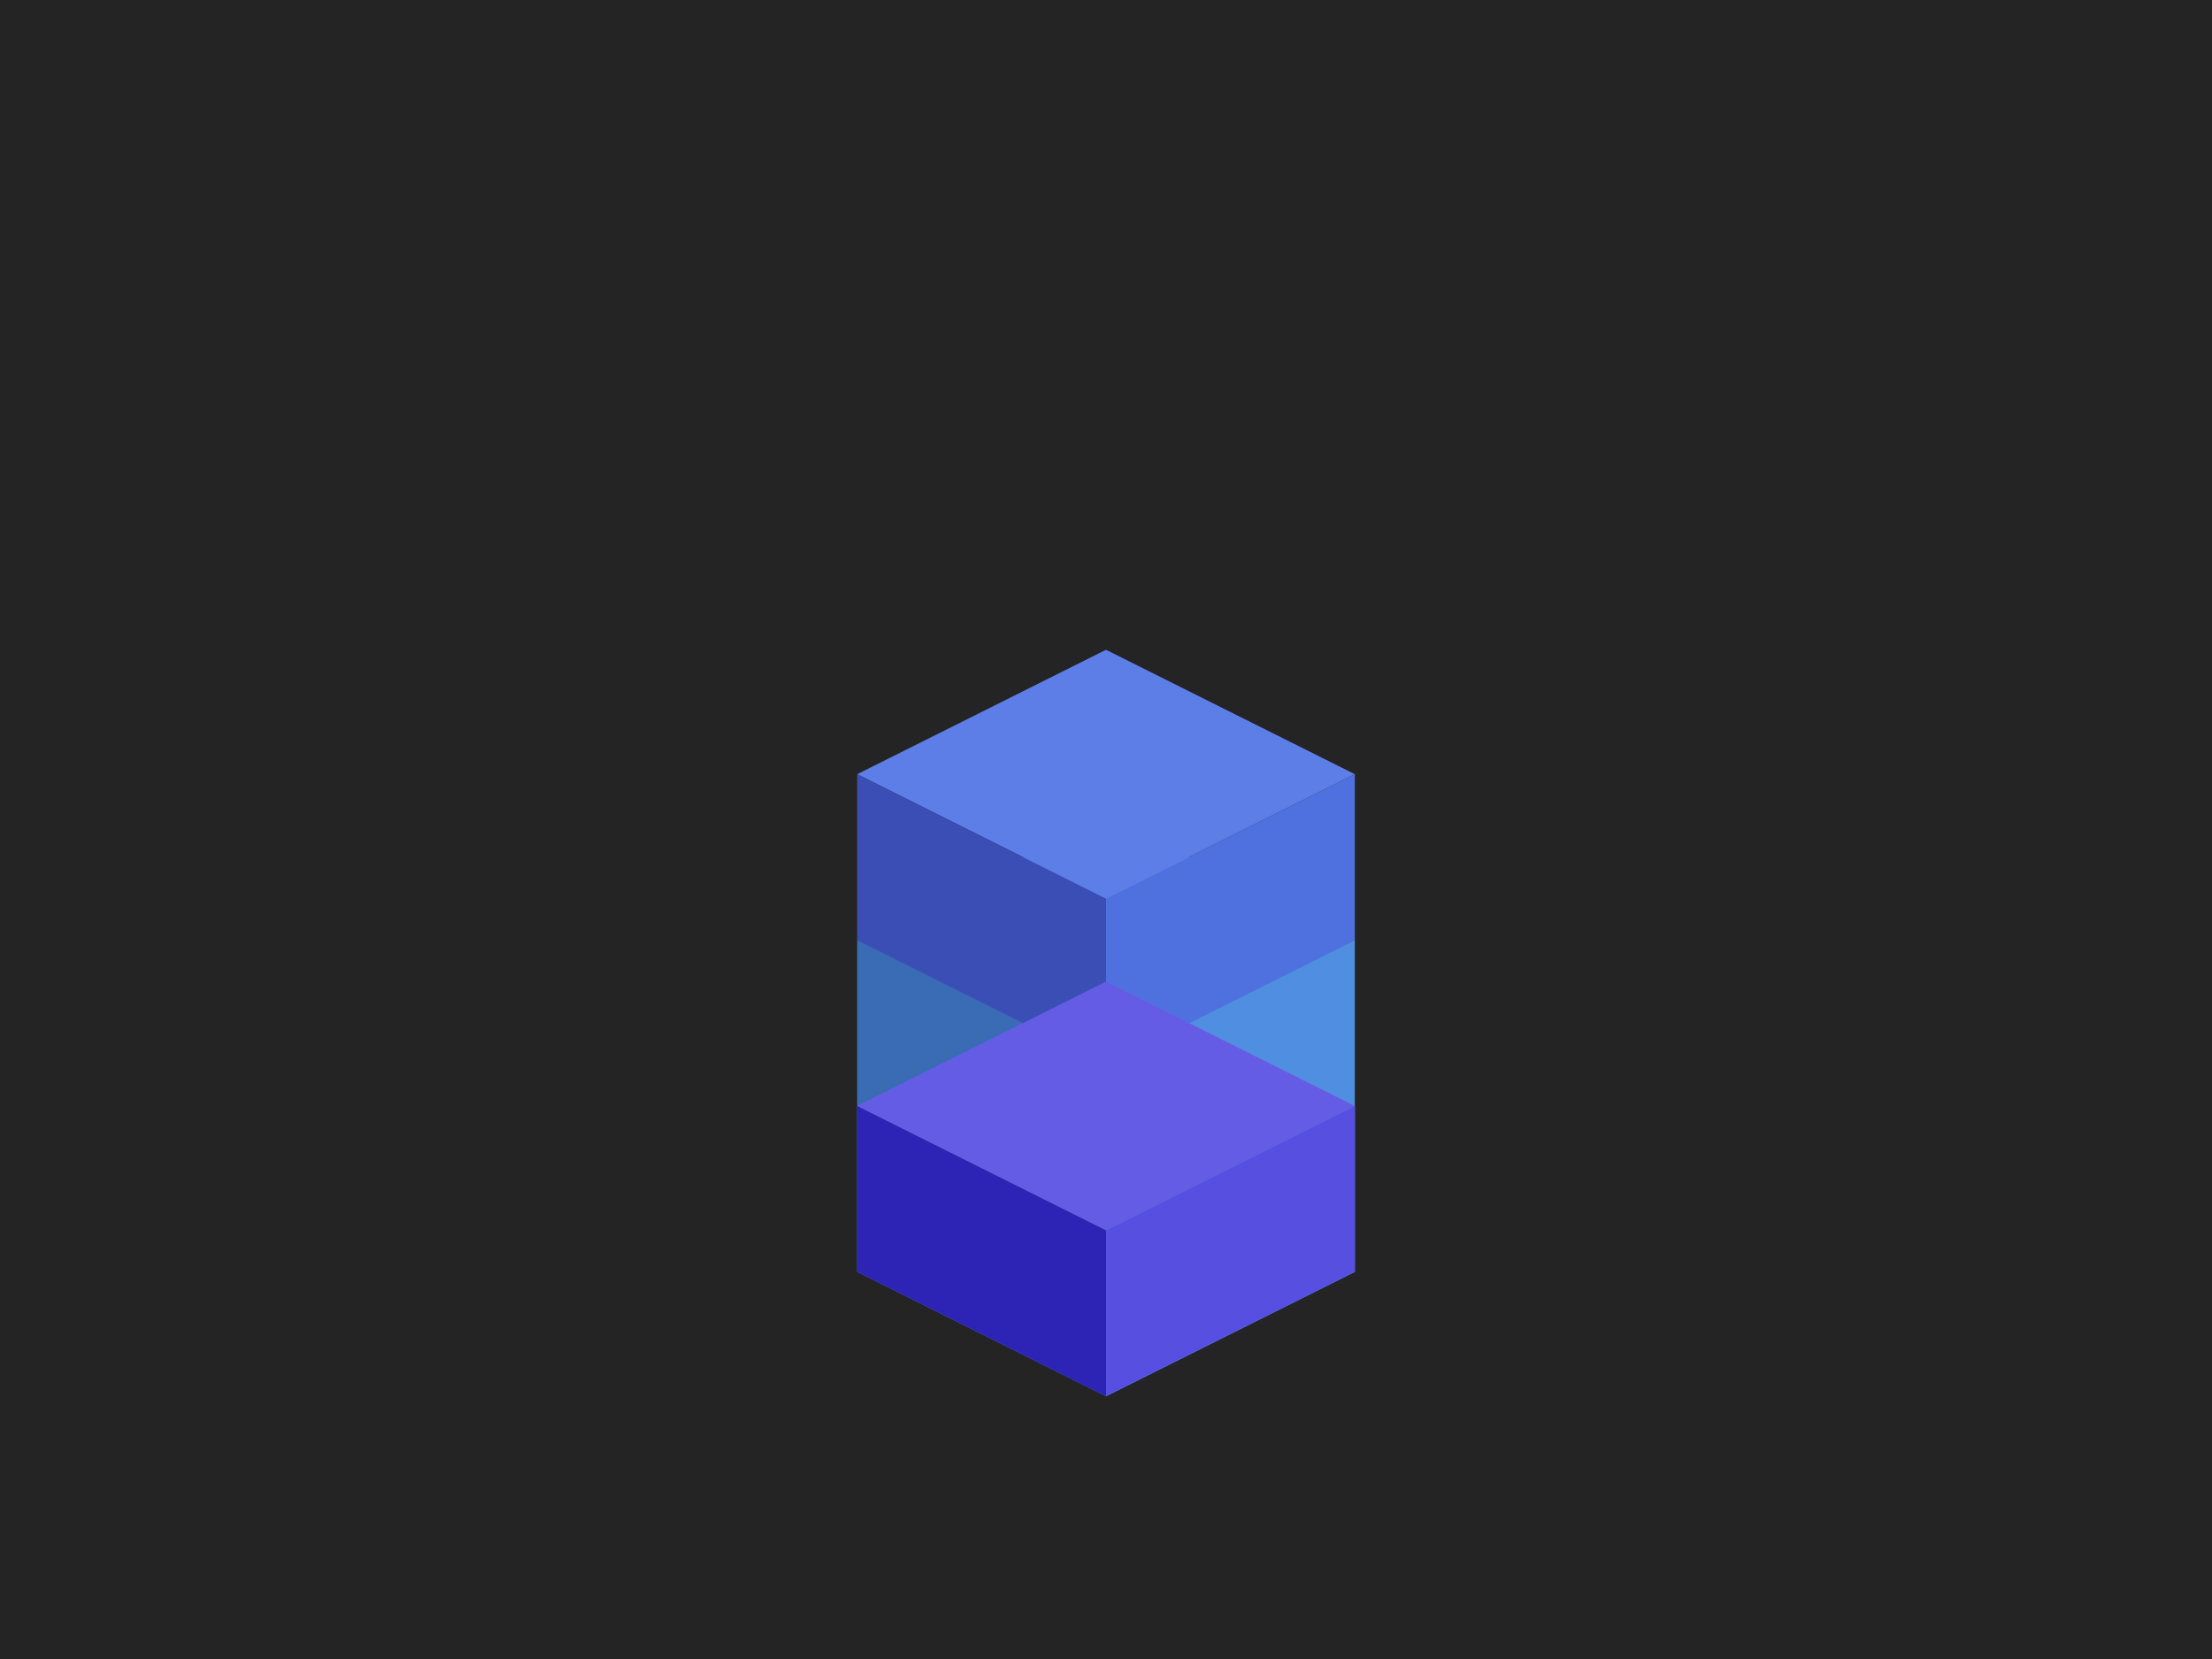
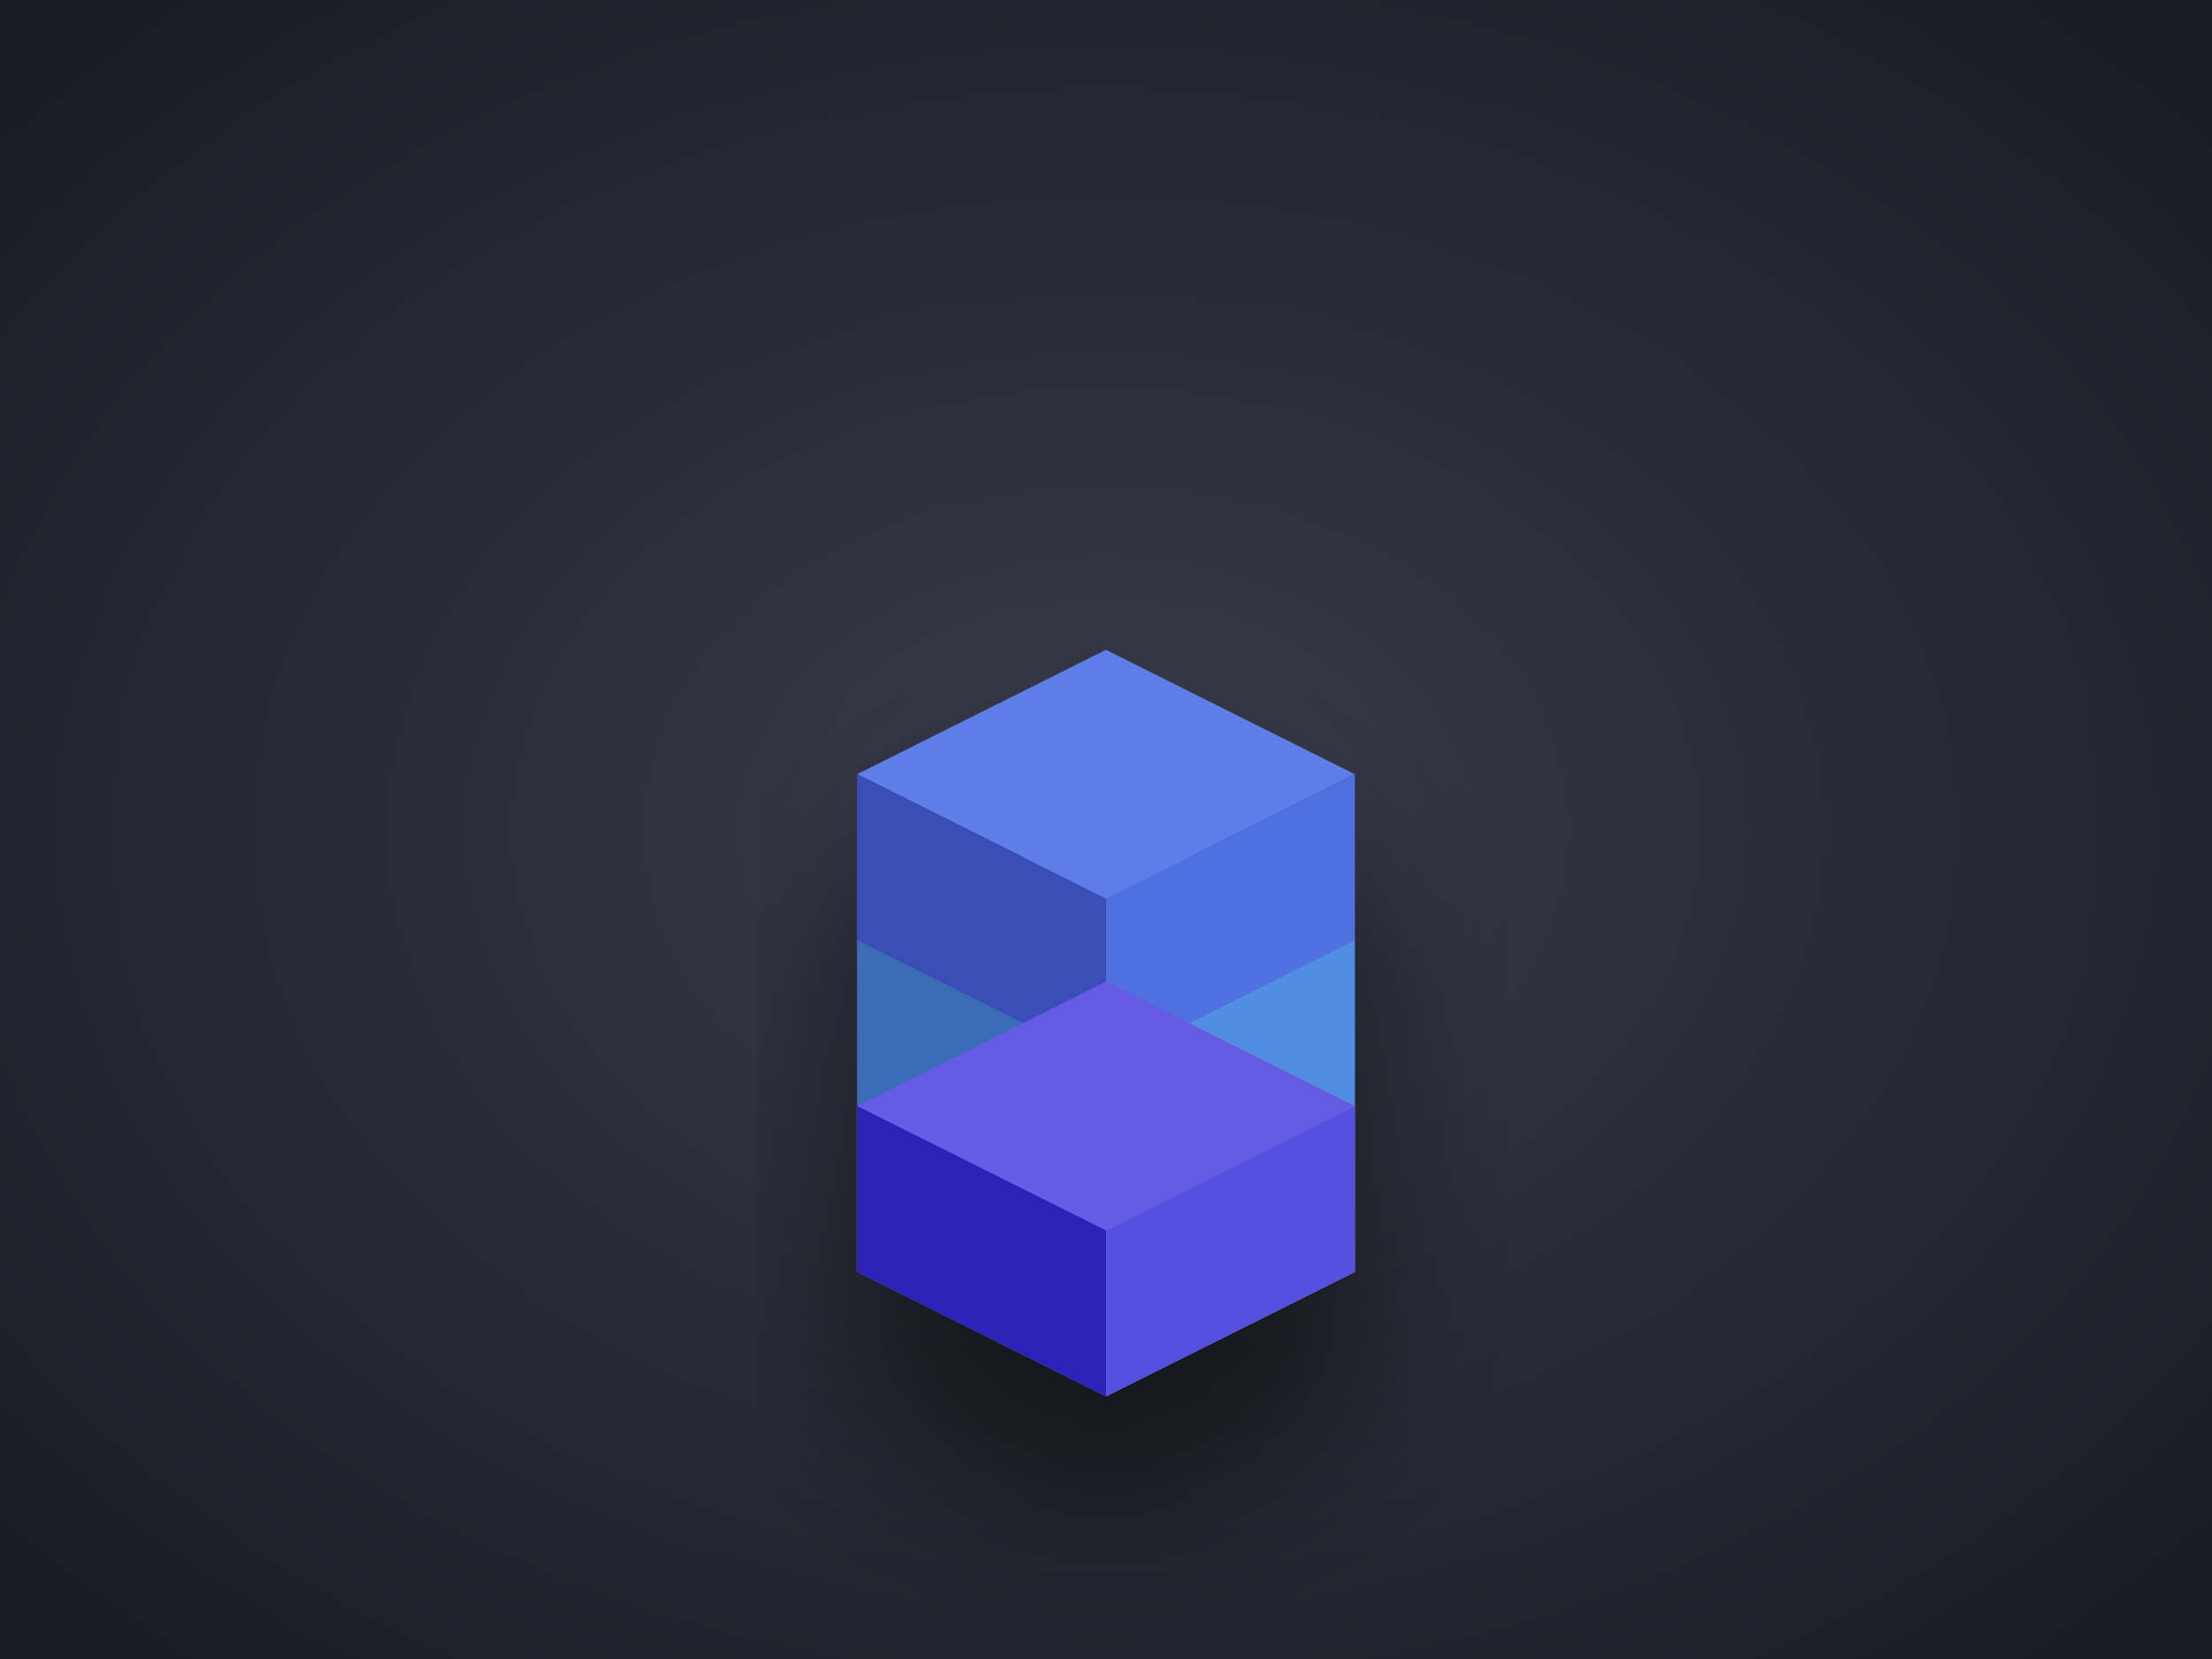
<svg xmlns="http://www.w3.org/2000/svg" viewBox="0 0 400 300" width="100%" height="100%">
-   <rect width="400" height="300" fill="#242424" />
-   <g transform="translate(200, 200) scale(1.5)">
+   <defs>
+     <radialGradient id="bgGrad" cx="50%" cy="50%" r="70%" fx="50%" fy="50%">
+       <stop offset="0%" stop-color="#3a3a4a" />
+       <stop offset="100%" stop-color="#1a1a24" />
+     </radialGradient>
+     <filter id="dropShadow" x="-20%" y="-20%" width="150%" height="150%">
+       <feDropShadow dx="0" dy="15" stdDeviation="10" flood-color="#000000" flood-opacity="0.5" />
+     </filter>
+   </defs>
+   <rect width="400" height="300" fill="url(#bgGrad)" />
+   <g transform="translate(200, 200) scale(1.5)" filter="url(#dropShadow)">
    <g transform="translate(0, 0)">
      <polygon points="0,-15 30,0 0,15 -30,0" fill="#5cb8e6" />
      <polygon points="-30,0 0,15 0,35 -30,20" fill="#3a8bb6" />
      <polygon points="0,15 30,0 30,20 0,35" fill="#4faae0" />
    </g>
    <g transform="translate(0, -20)">
      <polygon points="0,-15 30,0 0,15 -30,0" fill="#5c9be6" />
      <polygon points="-30,0 0,15 0,35 -30,20" fill="#3a6cb6" />
      <polygon points="0,15 30,0 30,20 0,35" fill="#4f8ee0" />
    </g>
    <g transform="translate(0, -40)">
      <polygon points="0,-15 30,0 0,15 -30,0" fill="#5c7ee6" />
      <polygon points="-30,0 0,15 0,35 -30,20" fill="#3a4eb6" />
      <polygon points="0,15 30,0 30,20 0,35" fill="#4f71e0" />
    </g>
    <g>
      <animateTransform attributeName="transform" type="translate" values="-40,-50; 40,-90; -40,-50" dur="2s" repeatCount="indefinite" />
      <polygon points="0,-15 30,0 0,15 -30,0" fill="#655ce6" />
      <polygon points="-30,0 0,15 0,35 -30,20" fill="#2d24b6" />
      <polygon points="0,15 30,0 30,20 0,35" fill="#574fe0" />
    </g>
  </g>
</svg>
